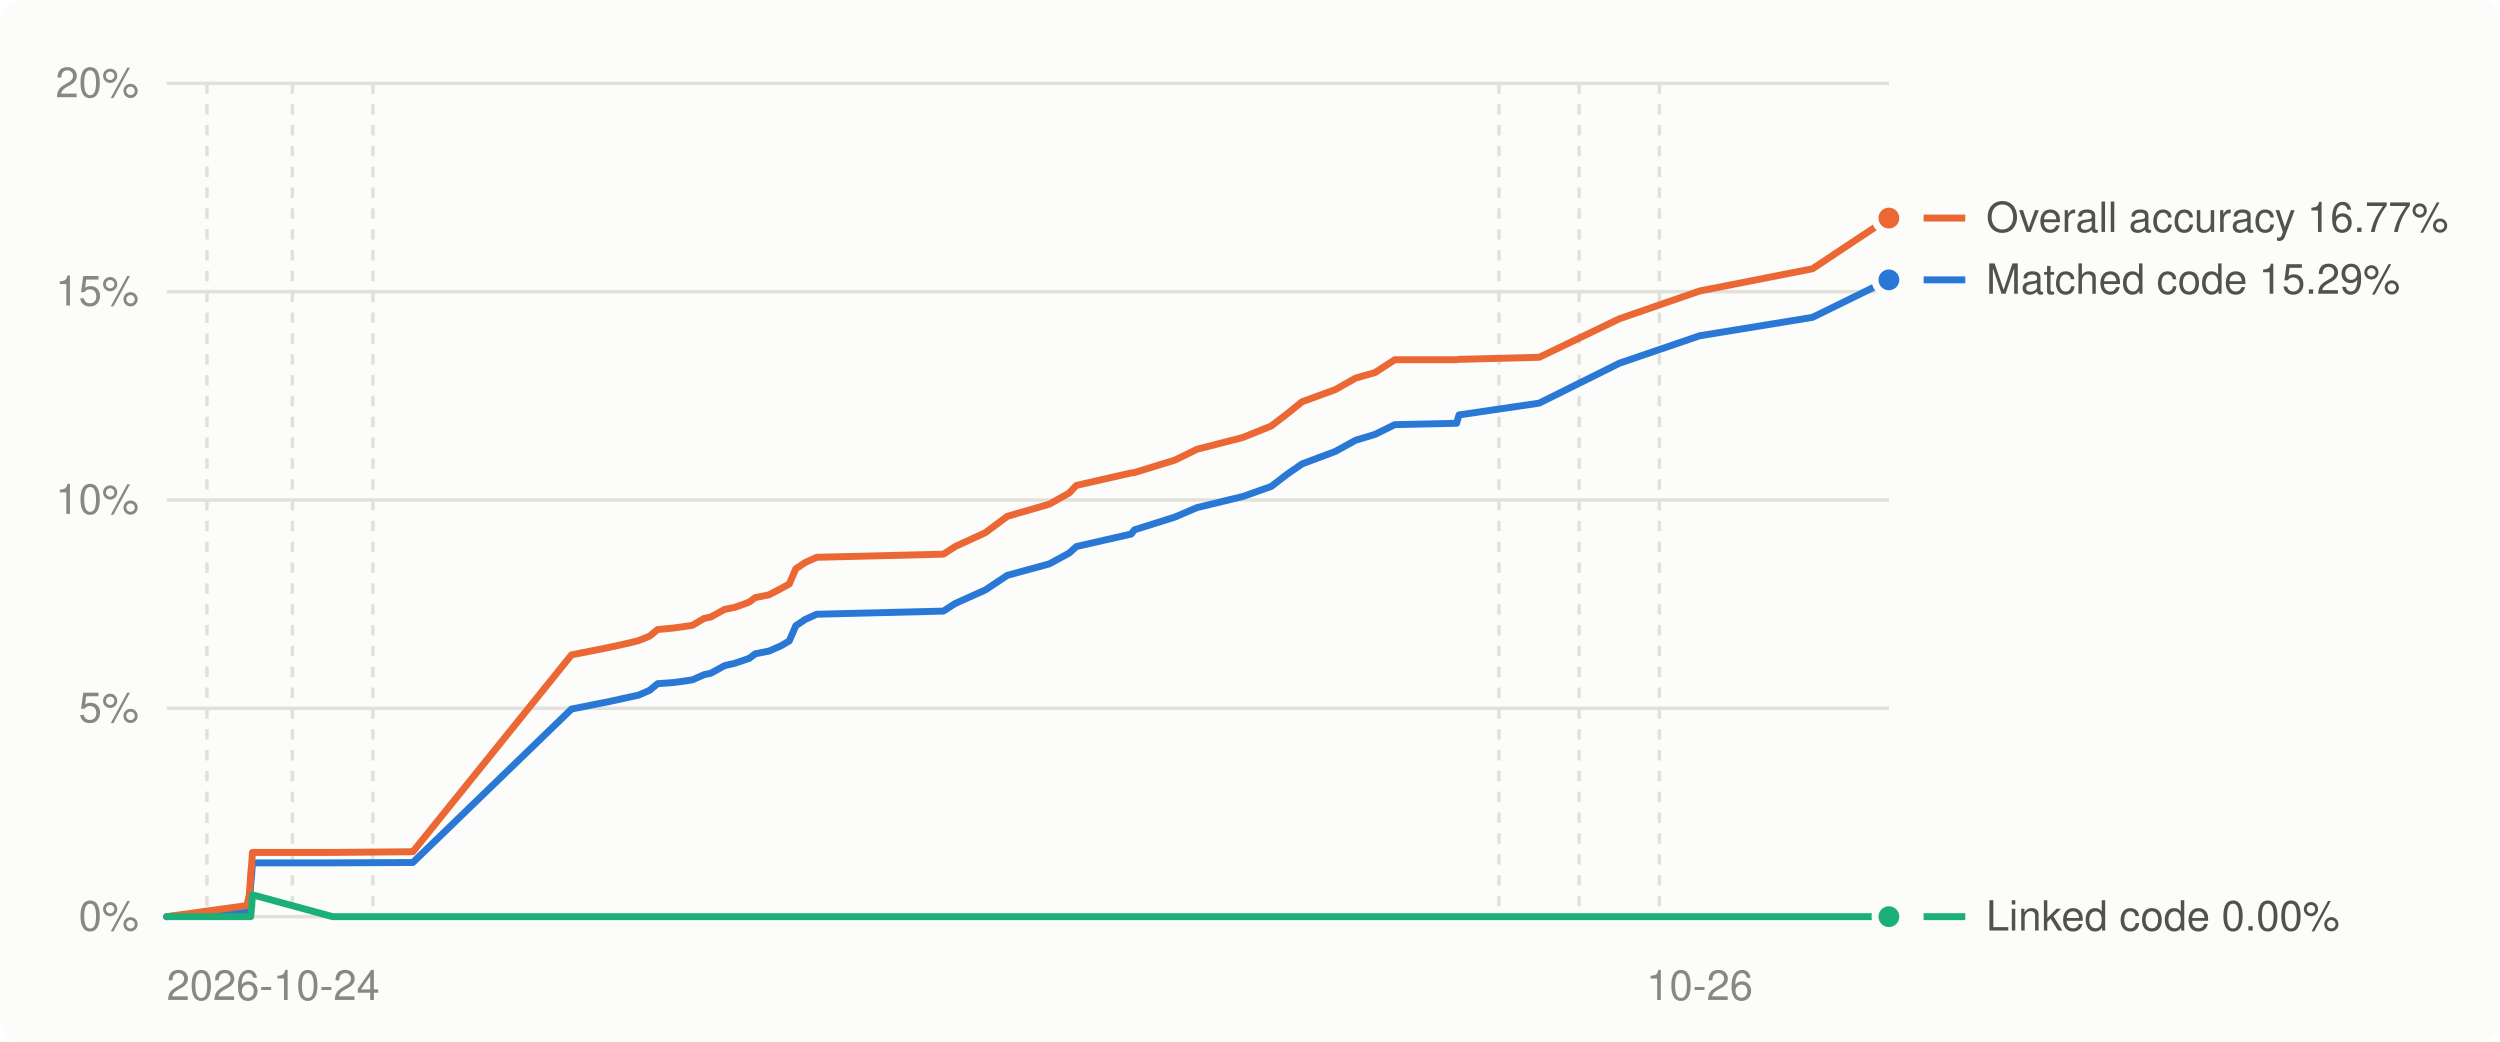
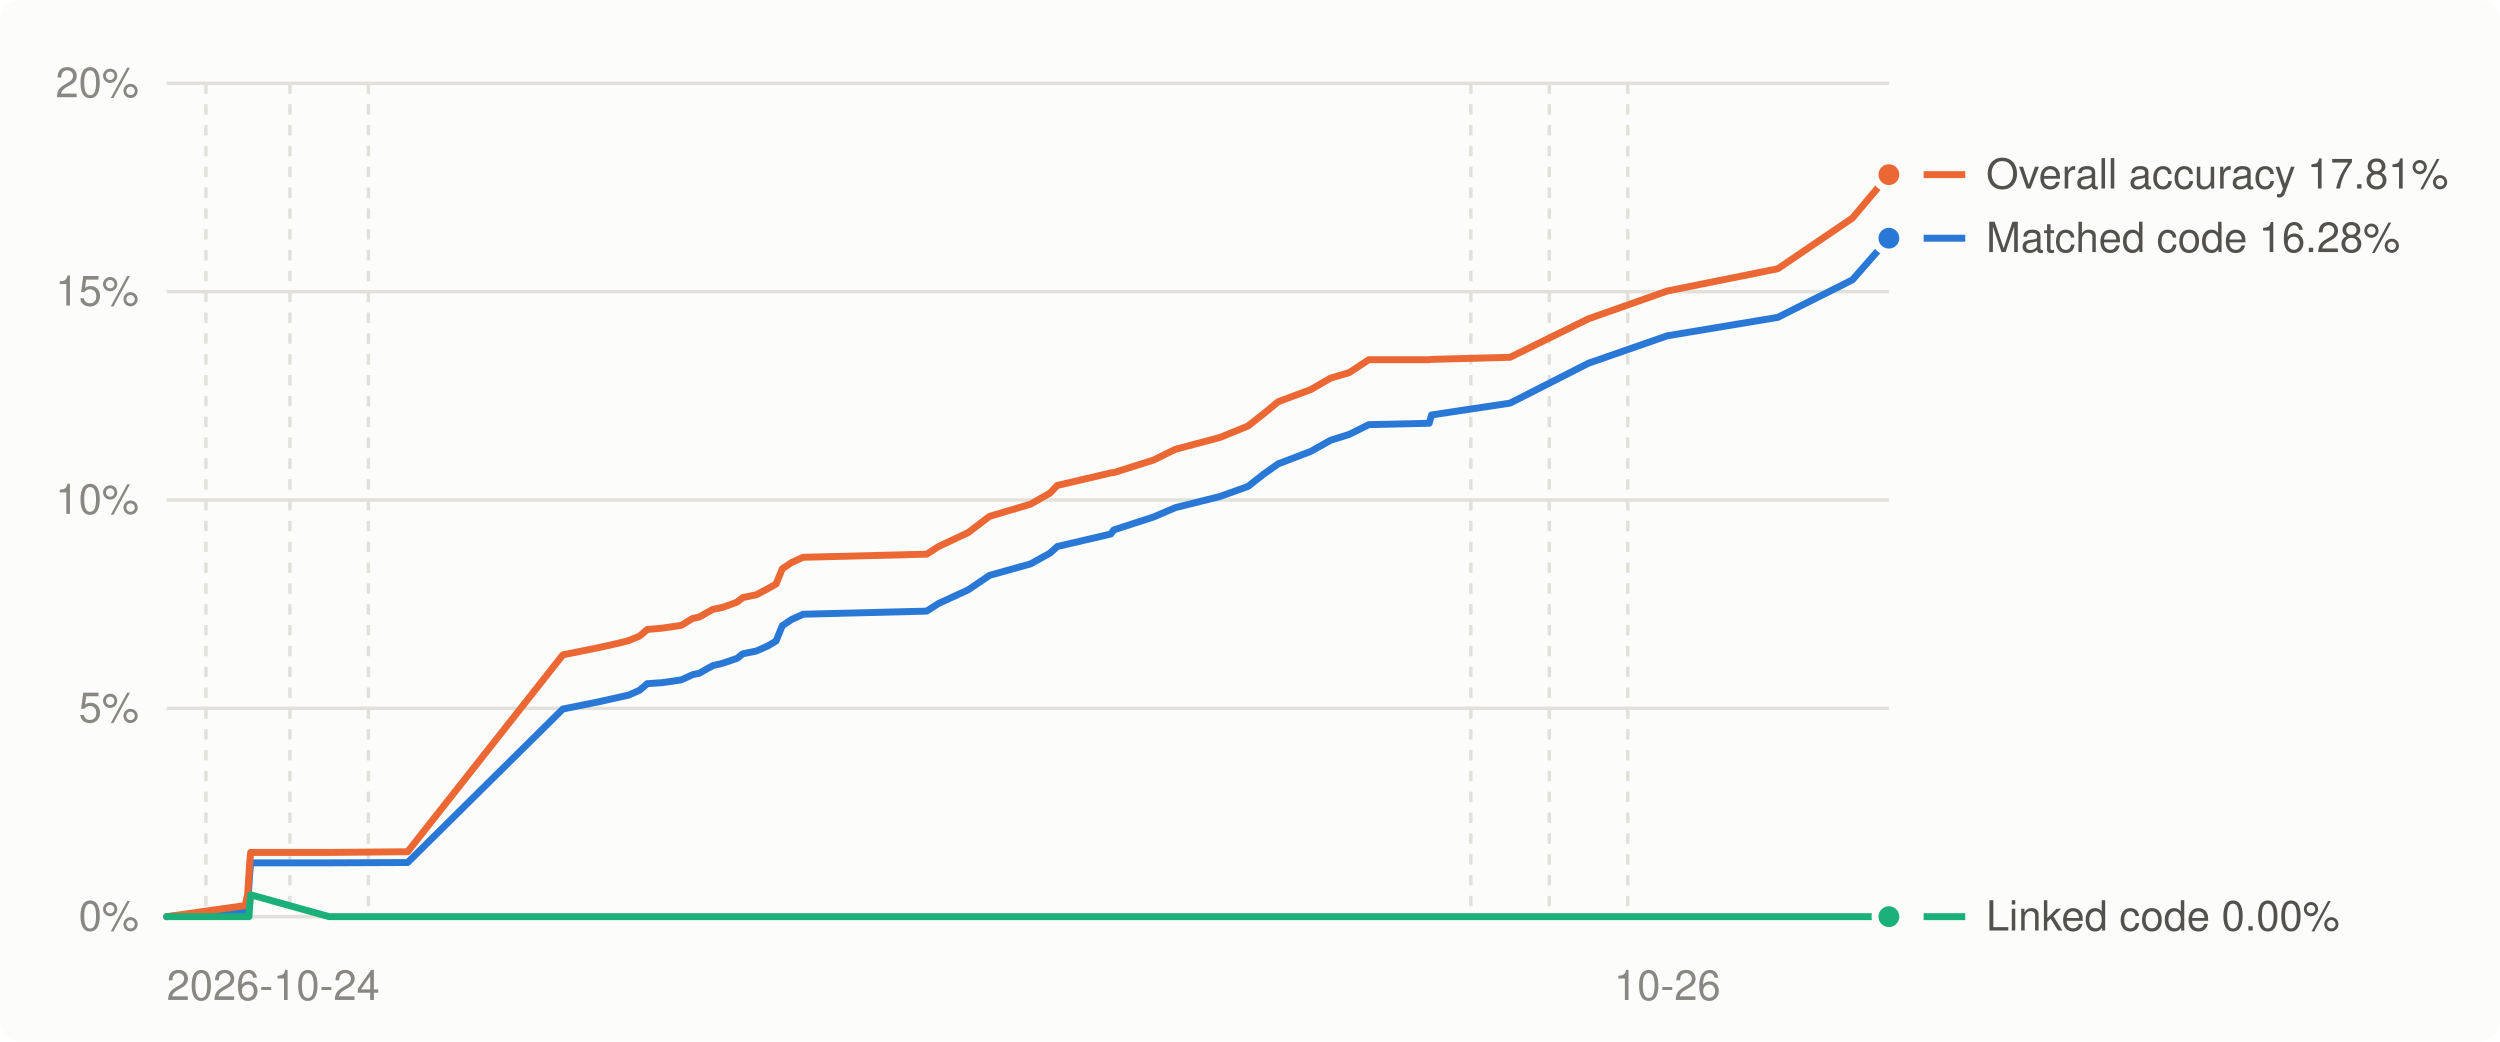
<svg xmlns="http://www.w3.org/2000/svg" viewBox="0 0 720 300" width="720" height="300" role="img" aria-label="Decompilation progress over time (USA)">
  <style>
.bg{fill:#fcfcfb}.grid{stroke:#e1e0d9}.muted{fill:#898781}.lbl{fill:#52514e}.ln0{stroke:#2a78d6}.dot0{fill:#2a78d6;stroke:#fcfcfb}.ln1{stroke:#eb6834}.dot1{fill:#eb6834;stroke:#fcfcfb}.ln2{stroke:#1baf7a}.dot2{fill:#1baf7a;stroke:#fcfcfb}
@media (prefers-color-scheme: dark){.bg{fill:#1a1a19}.grid{stroke:#2c2c2a}.muted{fill:#898781}.lbl{fill:#c3c2b7}.ln0{stroke:#3987e5}.dot0{fill:#3987e5;stroke:#1a1a19}.ln1{stroke:#d95926}.dot1{fill:#d95926;stroke:#1a1a19}.ln2{stroke:#199e70}.dot2{fill:#199e70;stroke:#1a1a19}}
text{font:12px -apple-system,BlinkMacSystemFont,'Segoe UI',Helvetica,Arial,sans-serif}
</style>
  <rect class="bg" width="720" height="300" rx="6" />
  <line x1="48" x2="544" y1="264.0" y2="264.0" class="grid" stroke-width="1" />
  <text x="40" y="268.0" class="muted" text-anchor="end">0%</text>
  <line x1="48" x2="544" y1="204.0" y2="204.0" class="grid" stroke-width="1" />
  <text x="40" y="208.0" class="muted" text-anchor="end">5%</text>
  <line x1="48" x2="544" y1="144.0" y2="144.0" class="grid" stroke-width="1" />
  <text x="40" y="148.0" class="muted" text-anchor="end">10%</text>
  <line x1="48" x2="544" y1="84.0" y2="84.0" class="grid" stroke-width="1" />
  <text x="40" y="88.0" class="muted" text-anchor="end">15%</text>
  <line x1="48" x2="544" y1="24.0" y2="24.0" class="grid" stroke-width="1" />
  <text x="40" y="28.0" class="muted" text-anchor="end">20%</text>
-   <line x1="59.6" x2="59.6" y1="24" y2="264" class="grid" stroke-width="1" stroke-dasharray="3 3" />
-   <line x1="84.2" x2="84.2" y1="24" y2="264" class="grid" stroke-width="1" stroke-dasharray="3 3" />
-   <line x1="107.4" x2="107.4" y1="24" y2="264" class="grid" stroke-width="1" stroke-dasharray="3 3" />
-   <line x1="431.7" x2="431.7" y1="24" y2="264" class="grid" stroke-width="1" stroke-dasharray="3 3" />
-   <line x1="454.8" x2="454.8" y1="24" y2="264" class="grid" stroke-width="1" stroke-dasharray="3 3" />
-   <line x1="477.9" x2="477.9" y1="24" y2="264" class="grid" stroke-width="1" stroke-dasharray="3 3" />
+   <line x1="59.3" x2="59.3" y1="24" y2="264" class="grid" stroke-width="1" stroke-dasharray="3 3" />
+   <line x1="83.5" x2="83.5" y1="24" y2="264" class="grid" stroke-width="1" stroke-dasharray="3 3" />
+   <line x1="106.1" x2="106.1" y1="24" y2="264" class="grid" stroke-width="1" stroke-dasharray="3 3" />
+   <line x1="423.6" x2="423.6" y1="24" y2="264" class="grid" stroke-width="1" stroke-dasharray="3 3" />
+   <line x1="446.2" x2="446.2" y1="24" y2="264" class="grid" stroke-width="1" stroke-dasharray="3 3" />
+   <line x1="468.8" x2="468.8" y1="24" y2="264" class="grid" stroke-width="1" stroke-dasharray="3 3" />
  <text class="muted" x="48.0" y="288" text-anchor="start">2026-10-24</text>
-   <text class="muted" x="489.5" y="288" text-anchor="middle">10-26</text>
-   <polyline points="48.0,264.0 71.1,262.3 71.8,259.6 72.0,257.7 72.2,254.8 72.5,251.7 72.7,248.5 95.8,248.5 118.9,248.4 164.6,204.2 175.2,202.1 181.1,200.8 183.9,200.2 187.1,198.8 189.4,196.9 193.7,196.6 196.0,196.3 199.4,195.8 202.8,194.3 204.7,193.9 206.7,192.8 208.7,191.7 211.7,191.0 215.8,189.6 217.5,188.3 221.5,187.5 224.9,186.0 227.3,184.6 229.2,180.2 231.9,178.4 235.2,176.9 271.7,176.0 275.1,173.8 283.8,169.9 290.1,165.7 302.2,162.4 307.9,159.3 310.0,157.4 325.8,153.8 326.7,152.6 338.4,148.9 344.7,146.2 357.9,143.0 366.1,140.1 370.8,136.5 375.0,133.6 384.6,130.0 390.4,126.8 396.0,125.1 401.7,122.3 419.5,121.9 420.2,119.5 443.3,116.1 466.4,104.6 489.5,96.7 522.0,91.4 544.0,80.6" fill="none" class="ln0" stroke-width="2" stroke-linejoin="round" stroke-linecap="round" />
-   <polyline points="48.0,264.0 71.1,260.8 71.8,257.7 72.0,254.9 72.2,251.8 72.5,248.6 72.7,245.5 95.8,245.5 118.9,245.3 164.6,188.6 175.2,186.5 181.1,185.2 183.9,184.5 187.1,183.2 189.4,181.3 193.7,180.9 196.0,180.6 199.4,180.1 202.8,178.1 204.7,177.7 206.7,176.6 208.7,175.5 211.7,174.9 215.8,173.4 217.5,172.1 221.5,171.3 224.9,169.5 227.3,168.2 229.2,163.8 231.9,162.0 235.2,160.5 271.7,159.6 275.1,157.4 283.8,153.4 290.1,148.7 302.2,145.2 307.9,142.0 310.0,139.8 325.8,136.2 326.7,136.1 338.4,132.5 344.7,129.4 357.9,126.0 366.1,122.7 370.8,119.1 375.0,115.7 384.6,112.2 390.4,108.9 396.0,107.3 401.7,103.6 419.5,103.6 420.2,103.5 443.3,102.9 466.4,91.8 489.5,83.8 522.0,77.4 544.0,62.8" fill="none" class="ln1" stroke-width="2" stroke-linejoin="round" stroke-linecap="round" />
-   <polyline points="48.0,264.0 71.1,264.0 71.8,264.0 72.0,264.0 72.2,264.0 72.5,260.9 72.7,257.7 95.8,264.0 118.9,264.0 164.6,264.0 175.2,264.0 181.1,264.0 183.9,264.0 187.1,264.0 189.4,264.0 193.7,264.0 196.0,264.0 199.4,264.0 202.8,264.0 204.7,264.0 206.7,264.0 208.7,264.0 211.7,264.0 215.8,264.0 217.5,264.0 221.5,264.0 224.9,264.0 227.3,264.0 229.2,264.0 231.9,264.0 235.2,264.0 271.7,264.0 275.1,264.0 283.8,264.0 290.1,264.0 302.2,264.0 307.9,264.0 310.0,264.0 325.8,264.0 326.7,264.0 338.4,264.0 344.7,264.0 357.9,264.0 366.1,264.0 370.8,264.0 375.0,264.0 384.6,264.0 390.4,264.0 396.0,264.0 401.7,264.0 419.5,264.0 420.2,264.0 443.3,264.0 466.4,264.0 489.5,264.0 522.0,264.0 544.0,264.0" fill="none" class="ln2" stroke-width="2" stroke-linejoin="round" stroke-linecap="round" />
-   <circle cx="544.0" cy="80.6" r="4" class="dot0" stroke-width="2" />
-   <circle cx="544.0" cy="62.8" r="4" class="dot1" stroke-width="2" />
+   <text class="muted" x="480.2" y="288" text-anchor="middle">10-26</text>
+   <polyline points="48.0,264.0 70.6,262.3 71.3,259.6 71.5,257.7 71.7,254.8 71.9,251.7 72.2,248.5 94.8,248.5 117.4,248.4 162.1,204.2 172.5,202.1 178.3,200.8 181.0,200.2 184.2,198.8 186.4,196.9 190.7,196.6 192.9,196.3 196.2,195.8 199.5,194.3 201.4,193.9 203.3,192.8 205.3,191.7 208.2,191.0 212.3,189.6 213.9,188.3 217.8,187.5 221.2,186.0 223.5,184.6 225.3,180.2 228.0,178.4 231.3,176.9 266.9,176.0 270.3,173.8 278.8,169.9 285.0,165.7 296.8,162.4 302.4,159.3 304.5,157.4 319.9,153.8 320.8,152.6 332.2,148.9 338.5,146.2 351.3,143.0 359.4,140.1 364.0,136.5 368.1,133.6 377.5,130.0 383.2,126.8 388.6,125.1 394.2,122.3 411.6,121.9 412.3,119.5 434.9,116.1 457.5,104.6 480.2,96.7 512.0,91.4 533.5,80.6 544.0,68.6" fill="none" class="ln0" stroke-width="2" stroke-linejoin="round" stroke-linecap="round" />
+   <polyline points="48.0,264.0 70.6,260.8 71.3,257.7 71.5,254.9 71.7,251.8 71.9,248.6 72.2,245.5 94.8,245.5 117.4,245.3 162.1,188.6 172.5,186.5 178.3,185.2 181.0,184.5 184.2,183.2 186.4,181.3 190.7,180.9 192.9,180.6 196.2,180.1 199.5,178.1 201.4,177.7 203.3,176.6 205.3,175.5 208.2,174.9 212.3,173.4 213.9,172.1 217.8,171.3 221.2,169.5 223.5,168.2 225.3,163.8 228.0,162.0 231.3,160.5 266.9,159.6 270.3,157.4 278.8,153.4 285.0,148.7 296.8,145.2 302.4,142.0 304.5,139.8 319.9,136.2 320.8,136.1 332.2,132.5 338.5,129.4 351.3,126.0 359.4,122.7 364.0,119.1 368.1,115.7 377.5,112.2 383.2,108.9 388.6,107.3 394.2,103.6 411.6,103.6 412.3,103.5 434.9,102.9 457.5,91.8 480.2,83.8 512.0,77.4 533.5,62.8 544.0,50.3" fill="none" class="ln1" stroke-width="2" stroke-linejoin="round" stroke-linecap="round" />
+   <polyline points="48.0,264.0 70.6,264.0 71.3,264.0 71.5,264.0 71.7,264.0 71.9,260.9 72.2,257.7 94.8,264.0 117.4,264.0 162.1,264.0 172.5,264.0 178.3,264.0 181.0,264.0 184.2,264.0 186.4,264.0 190.7,264.0 192.9,264.0 196.2,264.0 199.5,264.0 201.4,264.0 203.3,264.0 205.3,264.0 208.2,264.0 212.3,264.0 213.9,264.0 217.8,264.0 221.2,264.0 223.5,264.0 225.3,264.0 228.0,264.0 231.3,264.0 266.9,264.0 270.3,264.0 278.8,264.0 285.0,264.0 296.8,264.0 302.4,264.0 304.5,264.0 319.9,264.0 320.8,264.0 332.2,264.0 338.5,264.0 351.3,264.0 359.4,264.0 364.0,264.0 368.1,264.0 377.5,264.0 383.2,264.0 388.6,264.0 394.2,264.0 411.6,264.0 412.3,264.0 434.9,264.0 457.5,264.0 480.2,264.0 512.0,264.0 533.5,264.0 544.0,264.0" fill="none" class="ln2" stroke-width="2" stroke-linejoin="round" stroke-linecap="round" />
+   <circle cx="544.0" cy="68.6" r="4" class="dot0" stroke-width="2" />
+   <circle cx="544.0" cy="50.3" r="4" class="dot1" stroke-width="2" />
  <circle cx="544.0" cy="264.0" r="4" class="dot2" stroke-width="2" />
  <line x1="554" x2="566" y1="264.0" y2="264.0" class="ln2" stroke-width="2" />
  <text class="lbl" x="572" y="268.0">Linked code 0.00%</text>
-   <line x1="554" x2="566" y1="80.6" y2="80.6" class="ln0" stroke-width="2" />
-   <text class="lbl" x="572" y="84.6">Matched code 15.29%</text>
-   <line x1="554" x2="566" y1="62.8" y2="62.8" class="ln1" stroke-width="2" />
-   <text class="lbl" x="572" y="66.8">Overall accuracy 16.77%</text>
+   <line x1="554" x2="566" y1="68.6" y2="68.6" class="ln0" stroke-width="2" />
+   <text class="lbl" x="572" y="72.6">Matched code 16.28%</text>
+   <line x1="554" x2="566" y1="50.3" y2="50.3" class="ln1" stroke-width="2" />
+   <text class="lbl" x="572" y="54.3">Overall accuracy 17.81%</text>
</svg>
